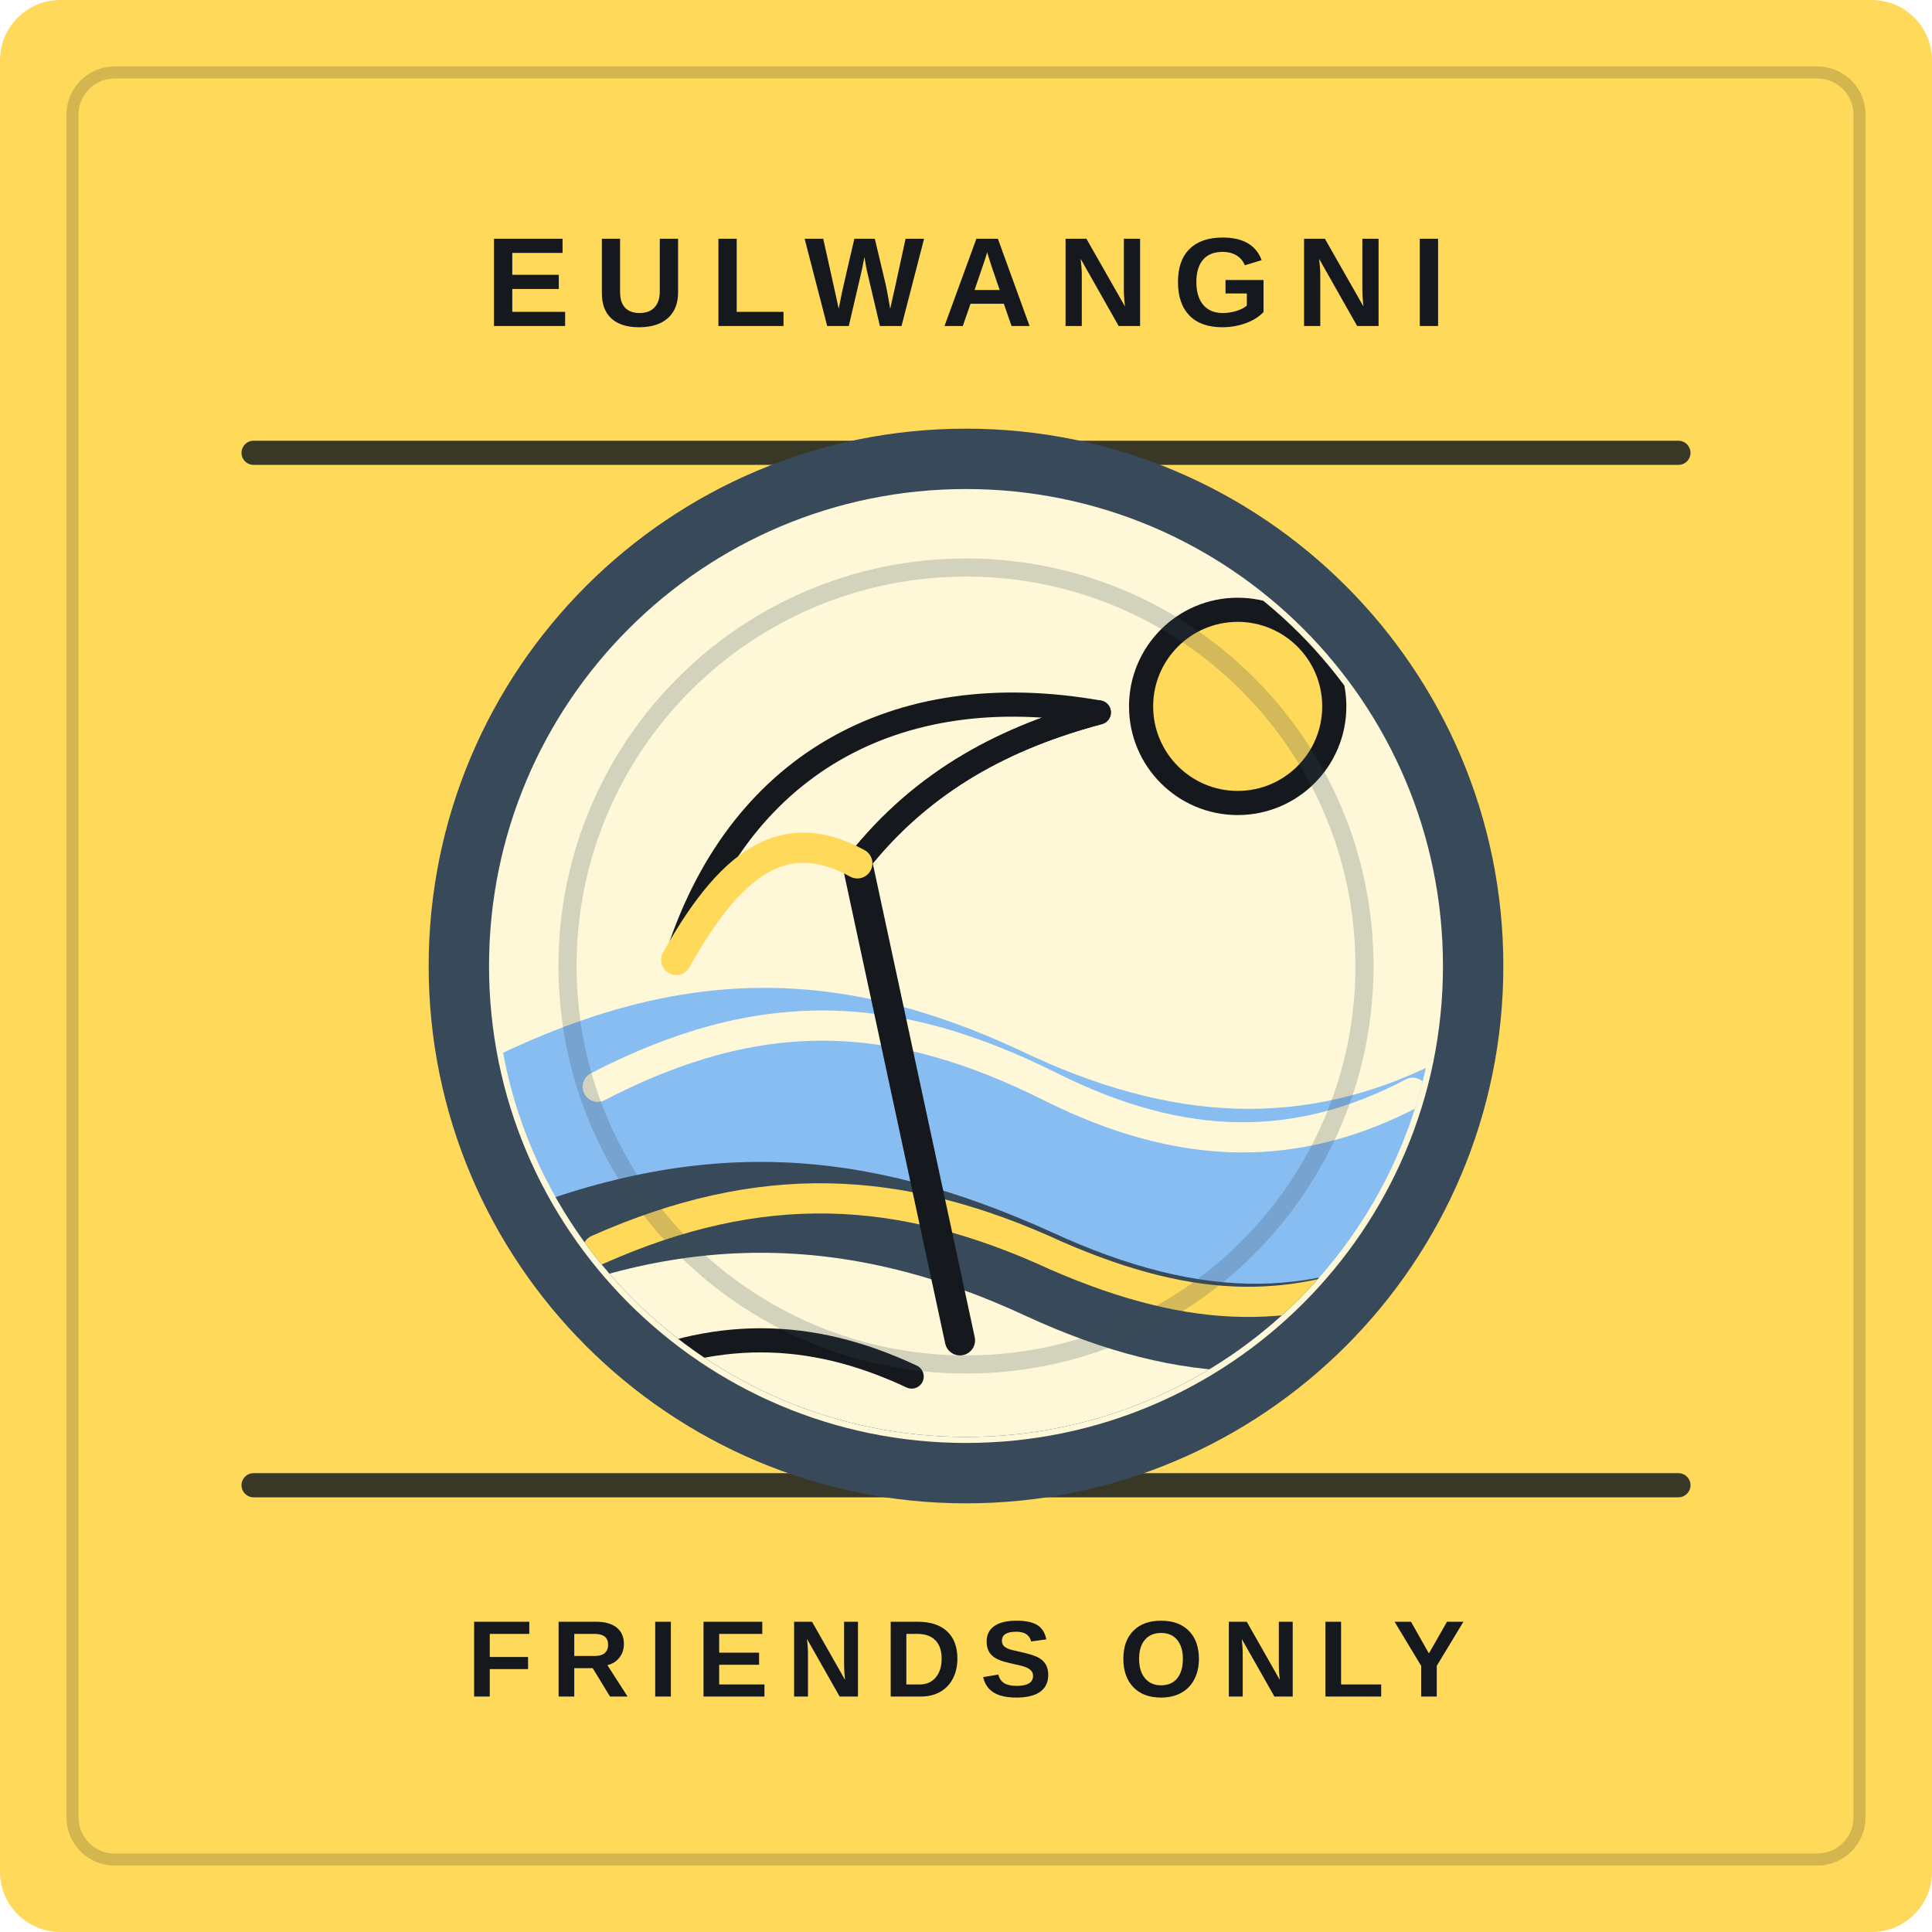
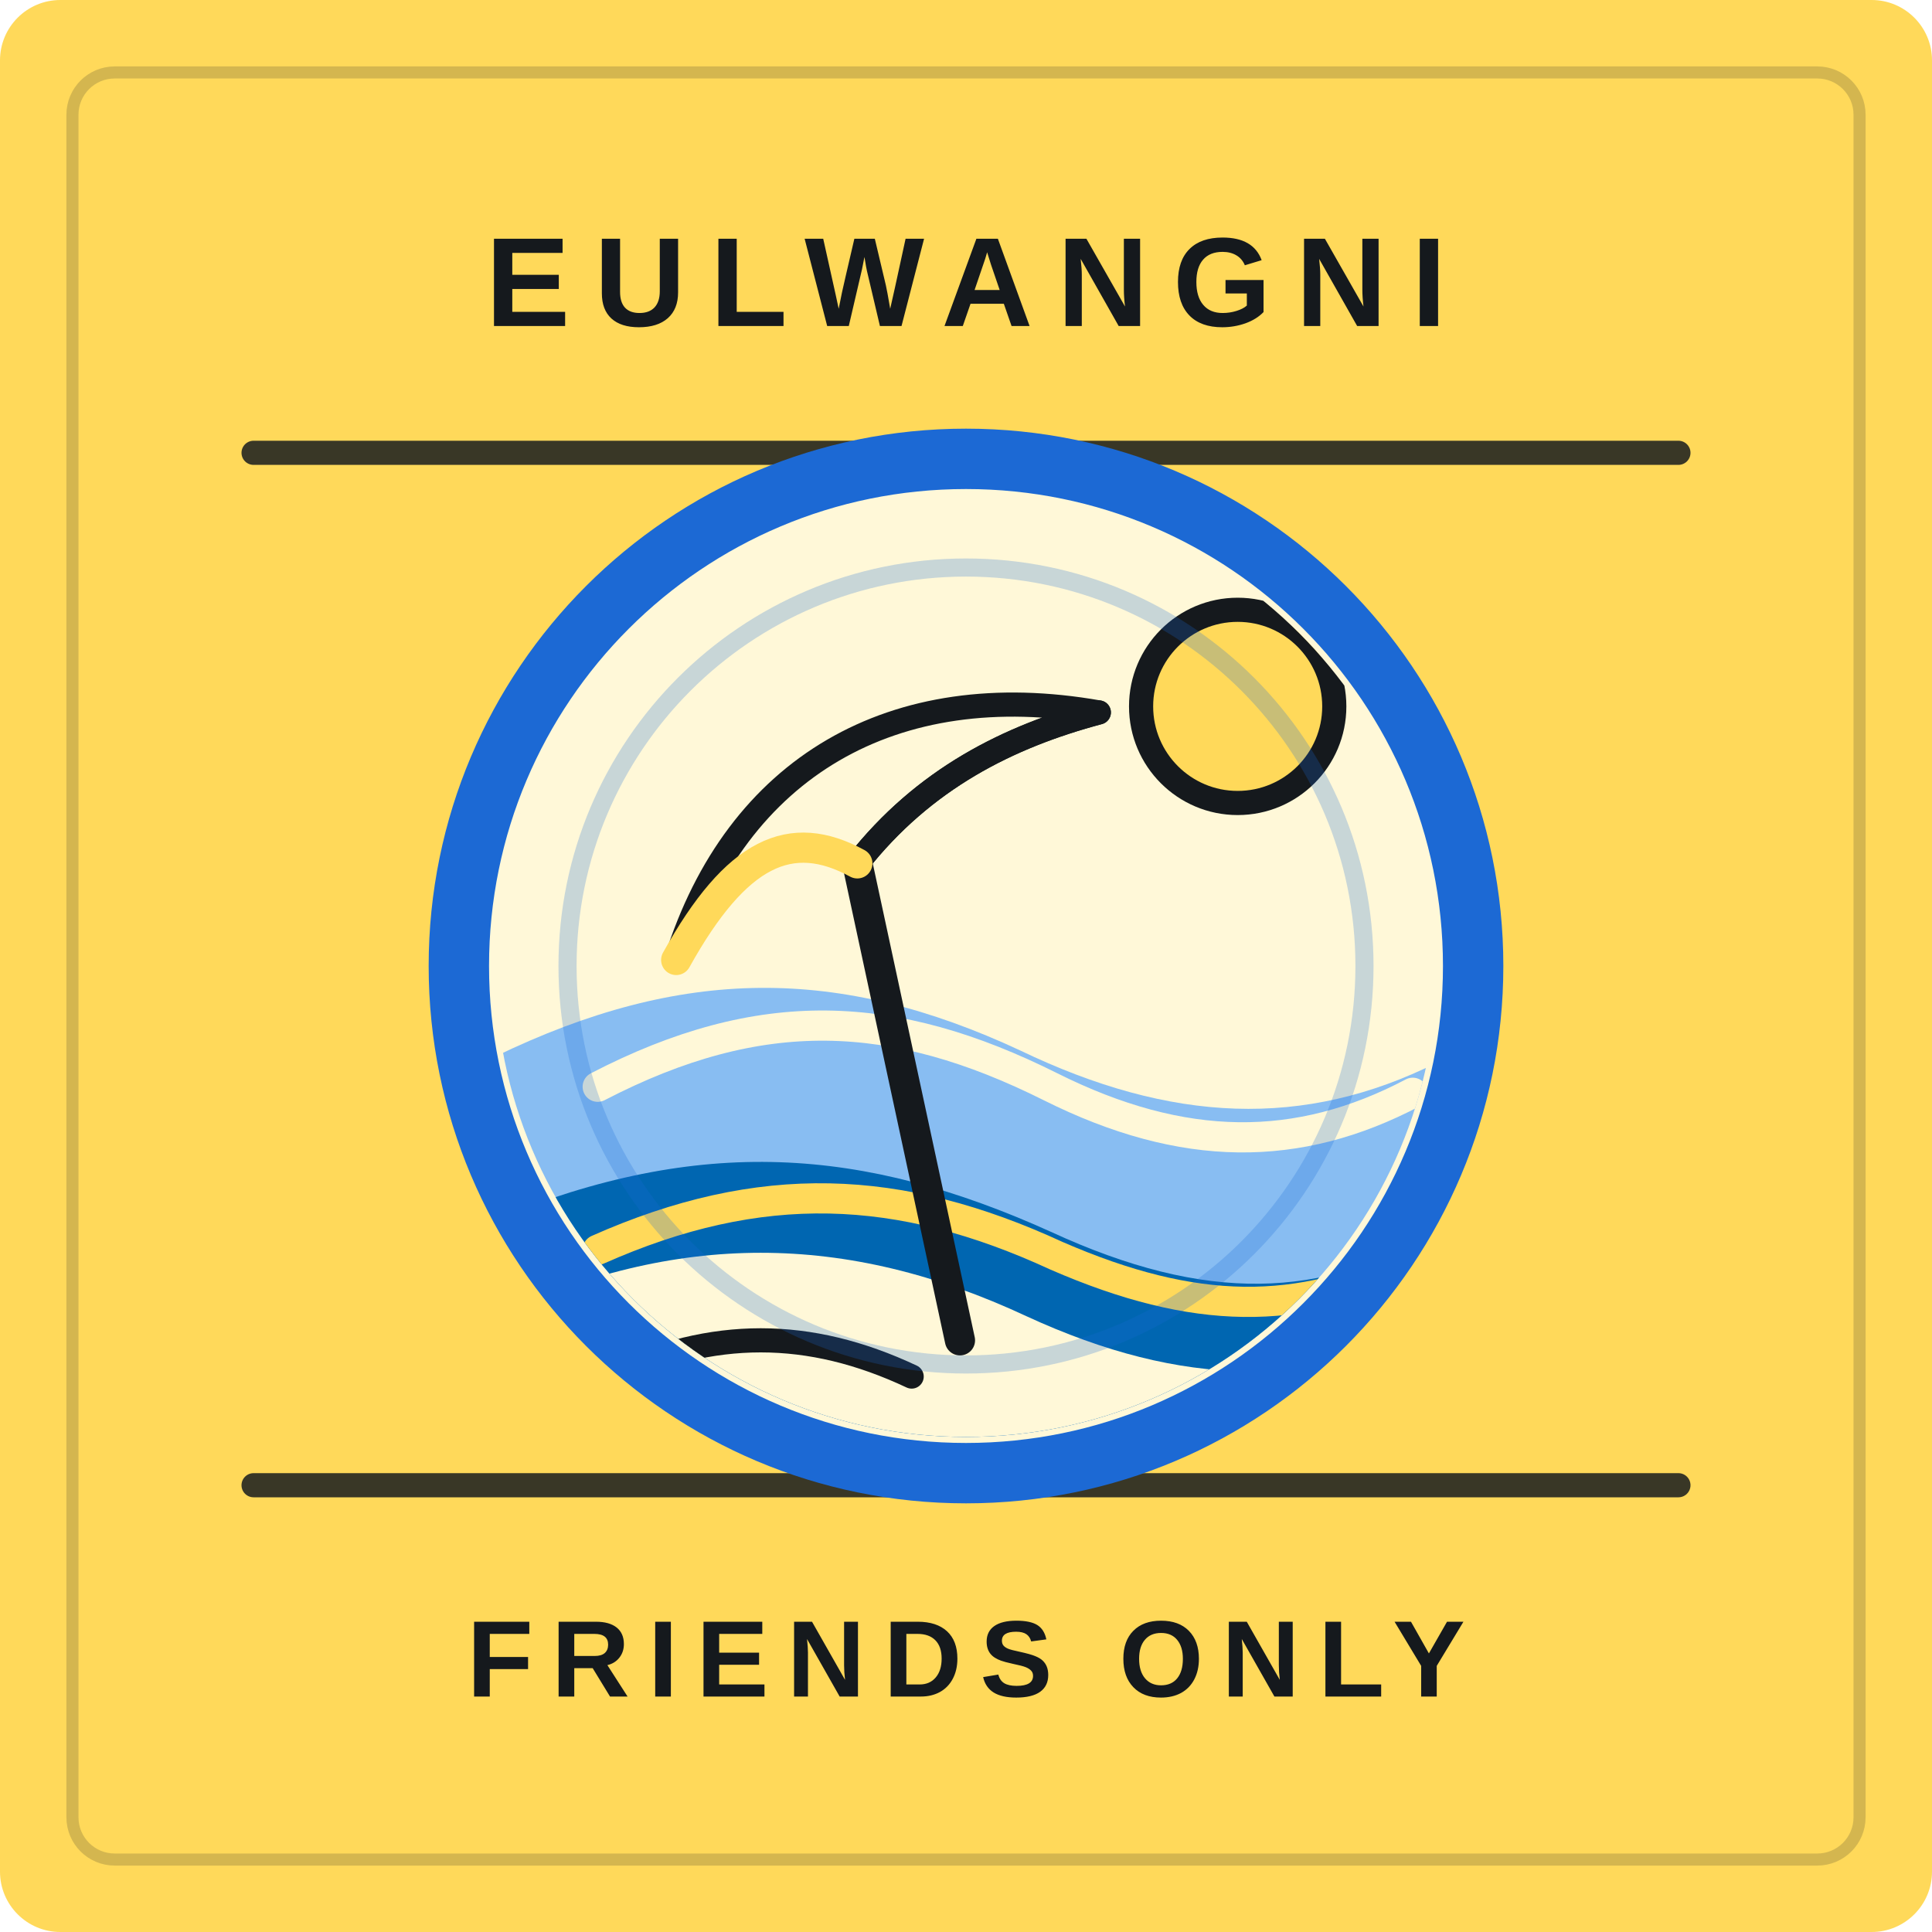
<svg xmlns="http://www.w3.org/2000/svg" width="320" height="320" viewBox="0 0 320 320" fill="none" role="img" aria-labelledby="title desc">
  <rect width="320" height="320" rx="10" fill="#FFD95A" />
  <rect x="12" y="12" width="296" height="296" rx="7" stroke="#15191D" stroke-width="2" stroke-opacity="0.18" />
  <path d="M42 75H278" stroke="#15191D" stroke-width="4" stroke-linecap="round" stroke-opacity="0.84" />
  <path d="M42 246H278" stroke="#15191D" stroke-width="4" stroke-linecap="round" stroke-opacity="0.84" />
  <text x="160" y="54" text-anchor="middle" fill="#15191D" font-family="Arial, sans-serif" font-size="21" font-weight="900" letter-spacing="4">EULWANGNI</text>
  <text x="160" y="281" text-anchor="middle" fill="#15191D" font-family="Arial, sans-serif" font-size="18" font-weight="900" letter-spacing="3">FRIENDS ONLY</text>
  <defs>
    <clipPath id="eulwangni-beach-window">
      <circle cx="160" cy="160" r="78" />
    </clipPath>
  </defs>
-   <circle cx="160" cy="160" r="84" fill="#FFF8D8" stroke="#384959" stroke-width="10" />
+   <circle cx="160" cy="160" r="84" fill="#FFF8D8" stroke="#1C69D4" stroke-width="10" />
  <g clip-path="url(#eulwangni-beach-window)">
    <rect x="82" y="82" width="156" height="156" fill="#FFF8D8" />
    <path d="M82 175C113 160 139 160 169 174C194 186 216 187 238 176V238H82V175Z" fill="#88BDF2" />
-     <path d="M82 202C116 188 143 190 174 204C200 216 219 215 238 204V238H82V202Z" fill="#384959" />
+     <path d="M82 202C116 188 143 190 174 204C200 216 219 215 238 204V238H82V202Z" fill="#0066B1" />
    <path d="M82 218C112 204 140 204 170 218C196 230 218 230 238 219V238H82V218Z" fill="#FFF8D8" />
    <path d="M99 180C126 166 148 167 174 180C196 191 215 191 234 181" stroke="#FFF8D8" stroke-width="5" stroke-linecap="round" />
    <path d="M99 207C126 195 149 196 175 208C198 218 215 218 234 209" stroke="#FFD95A" stroke-width="5" stroke-linecap="round" />
    <circle cx="205" cy="117" r="16" fill="#FFD95A" stroke="#15191D" stroke-width="4" />
    <path d="M112 159C122 127 148 112 182 118C167 122 153 129 142 143C131 137 122 141 112 159Z" fill="#FFF8D8" stroke="#15191D" stroke-width="4" stroke-linejoin="round" />
    <path d="M142 143L159 222" stroke="#15191D" stroke-width="5" stroke-linecap="round" />
    <path d="M142 143C153 129 167 122 182 118" stroke="#15191D" stroke-width="4" stroke-linecap="round" />
    <path d="M112 159C122 141 131 137 142 143" stroke="#FFD95A" stroke-width="5" stroke-linecap="round" />
    <path d="M101 228C118 220 134 220 151 228" stroke="#15191D" stroke-width="4" stroke-linecap="round" />
  </g>
-   <circle cx="160" cy="160" r="66" stroke="#384959" stroke-width="3" stroke-opacity="0.22" />
+   <circle cx="160" cy="160" r="66" stroke="#1C69D4" stroke-width="3" stroke-opacity="0.24" />
</svg>
